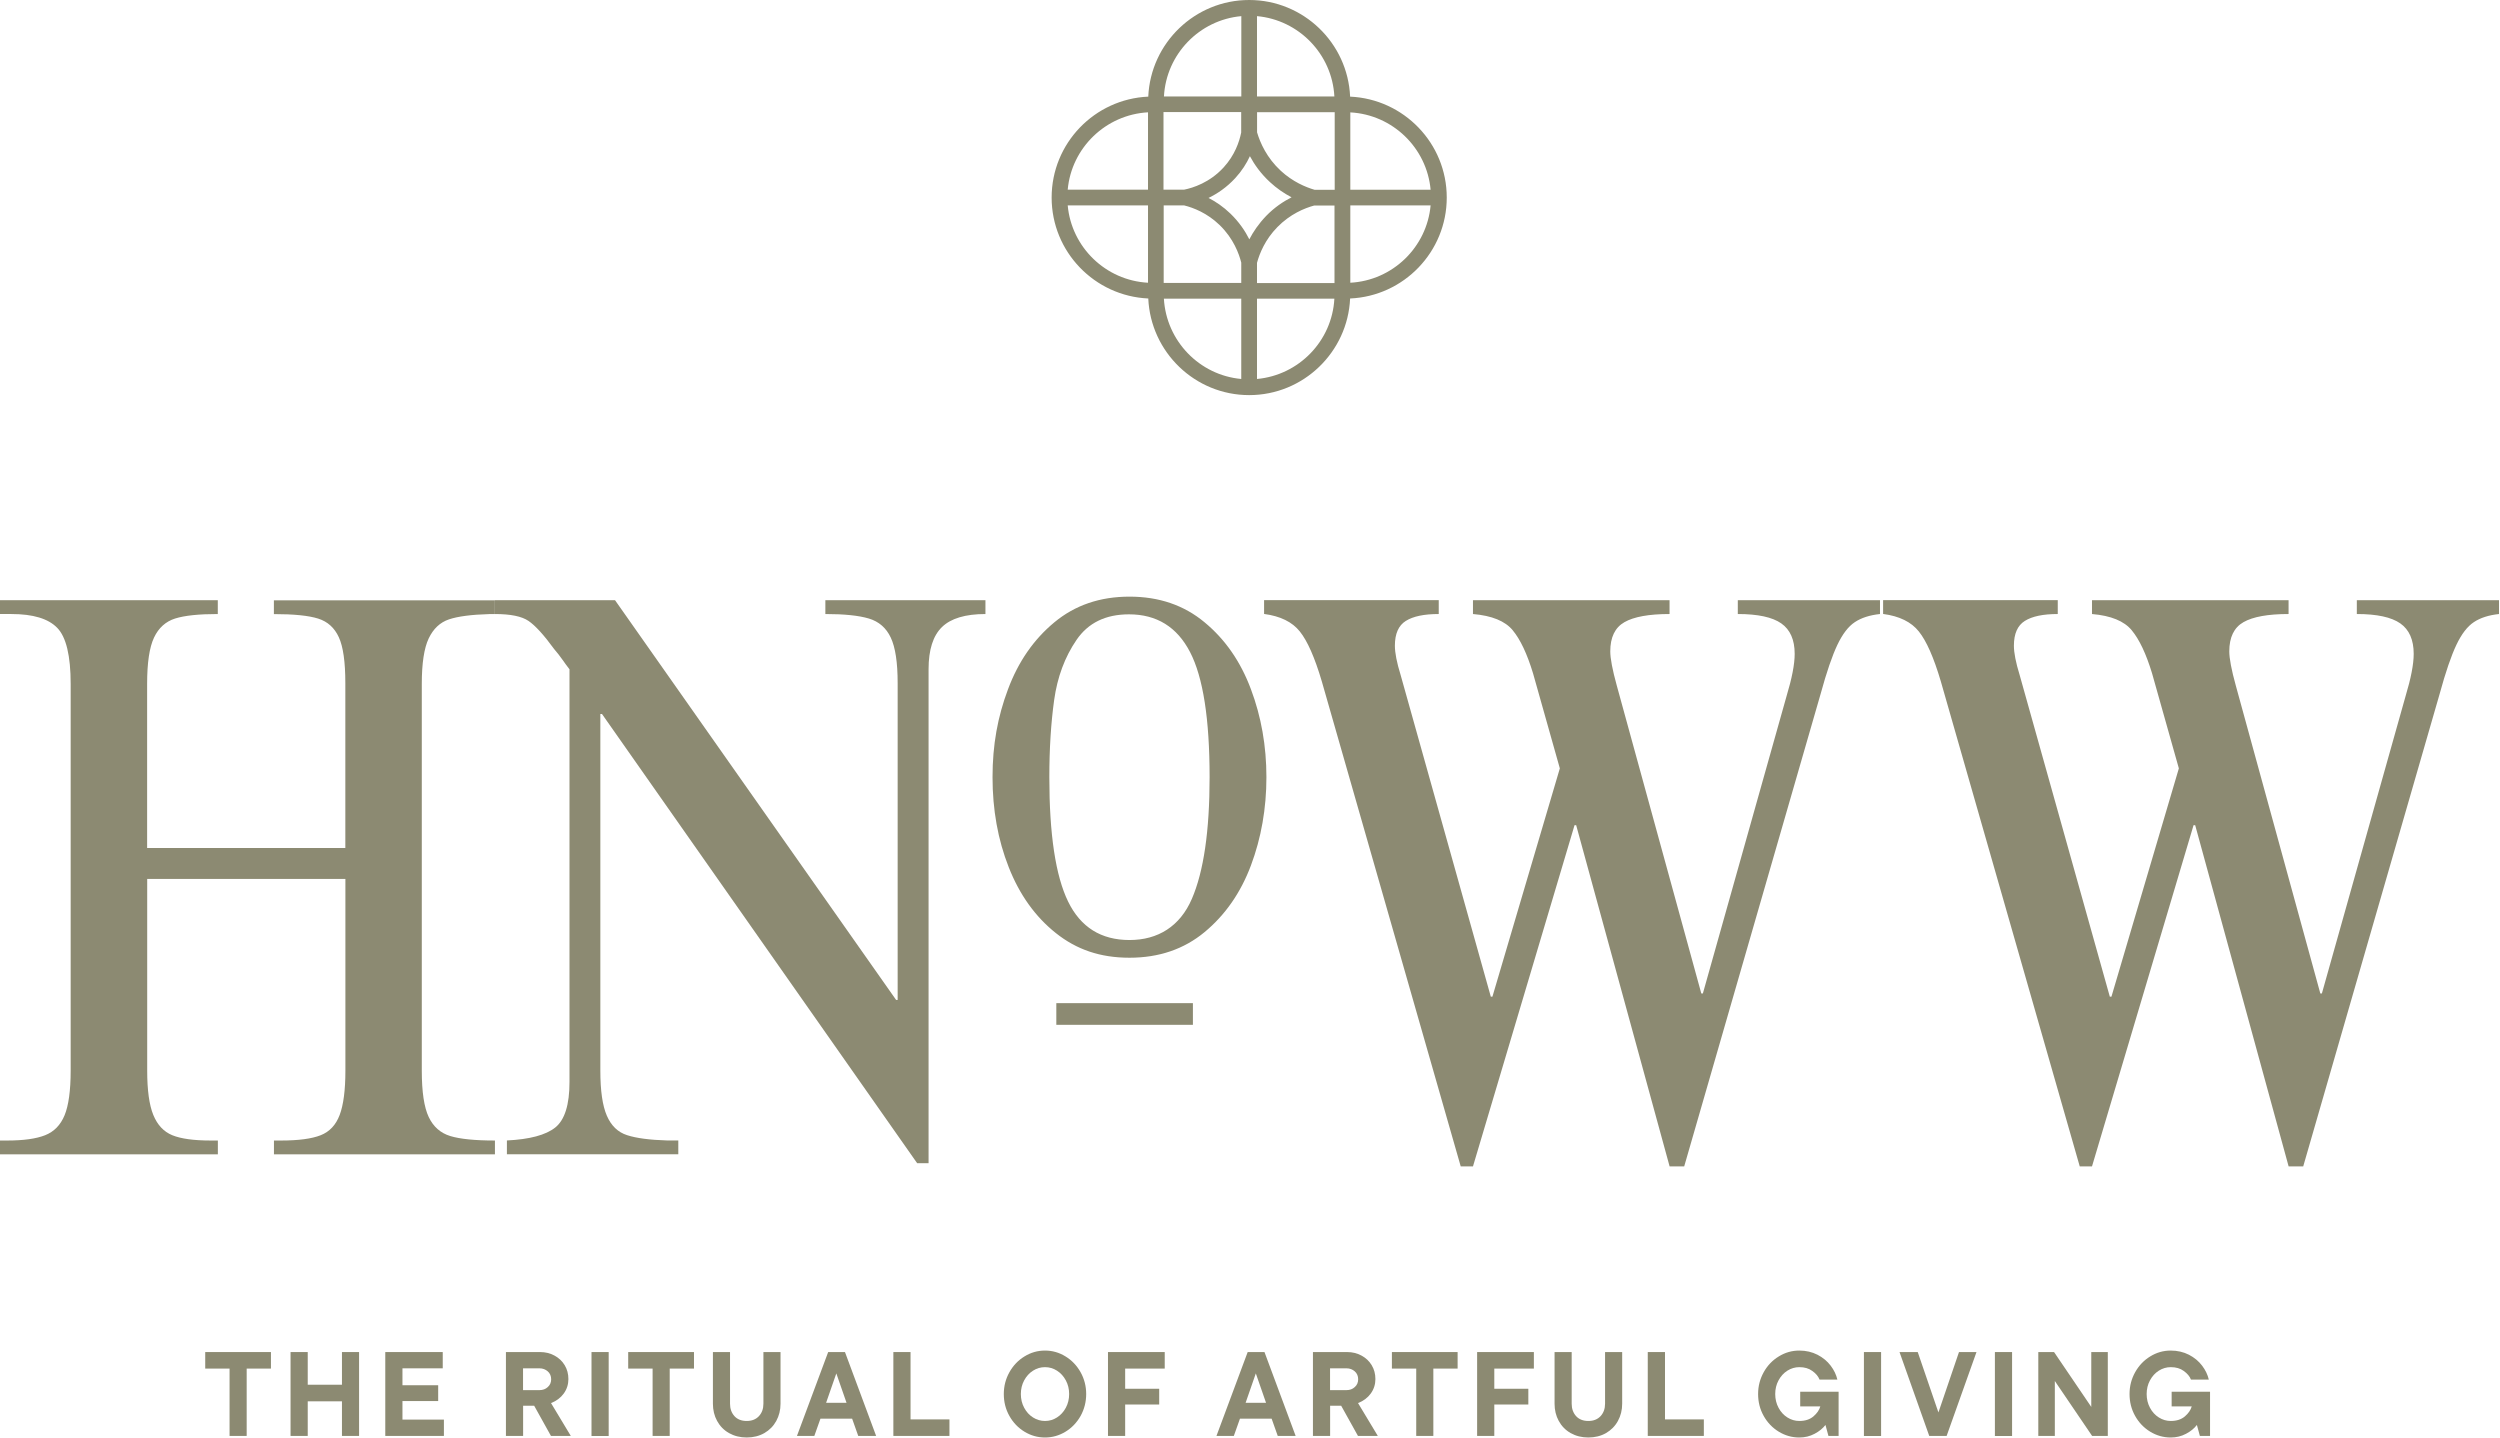
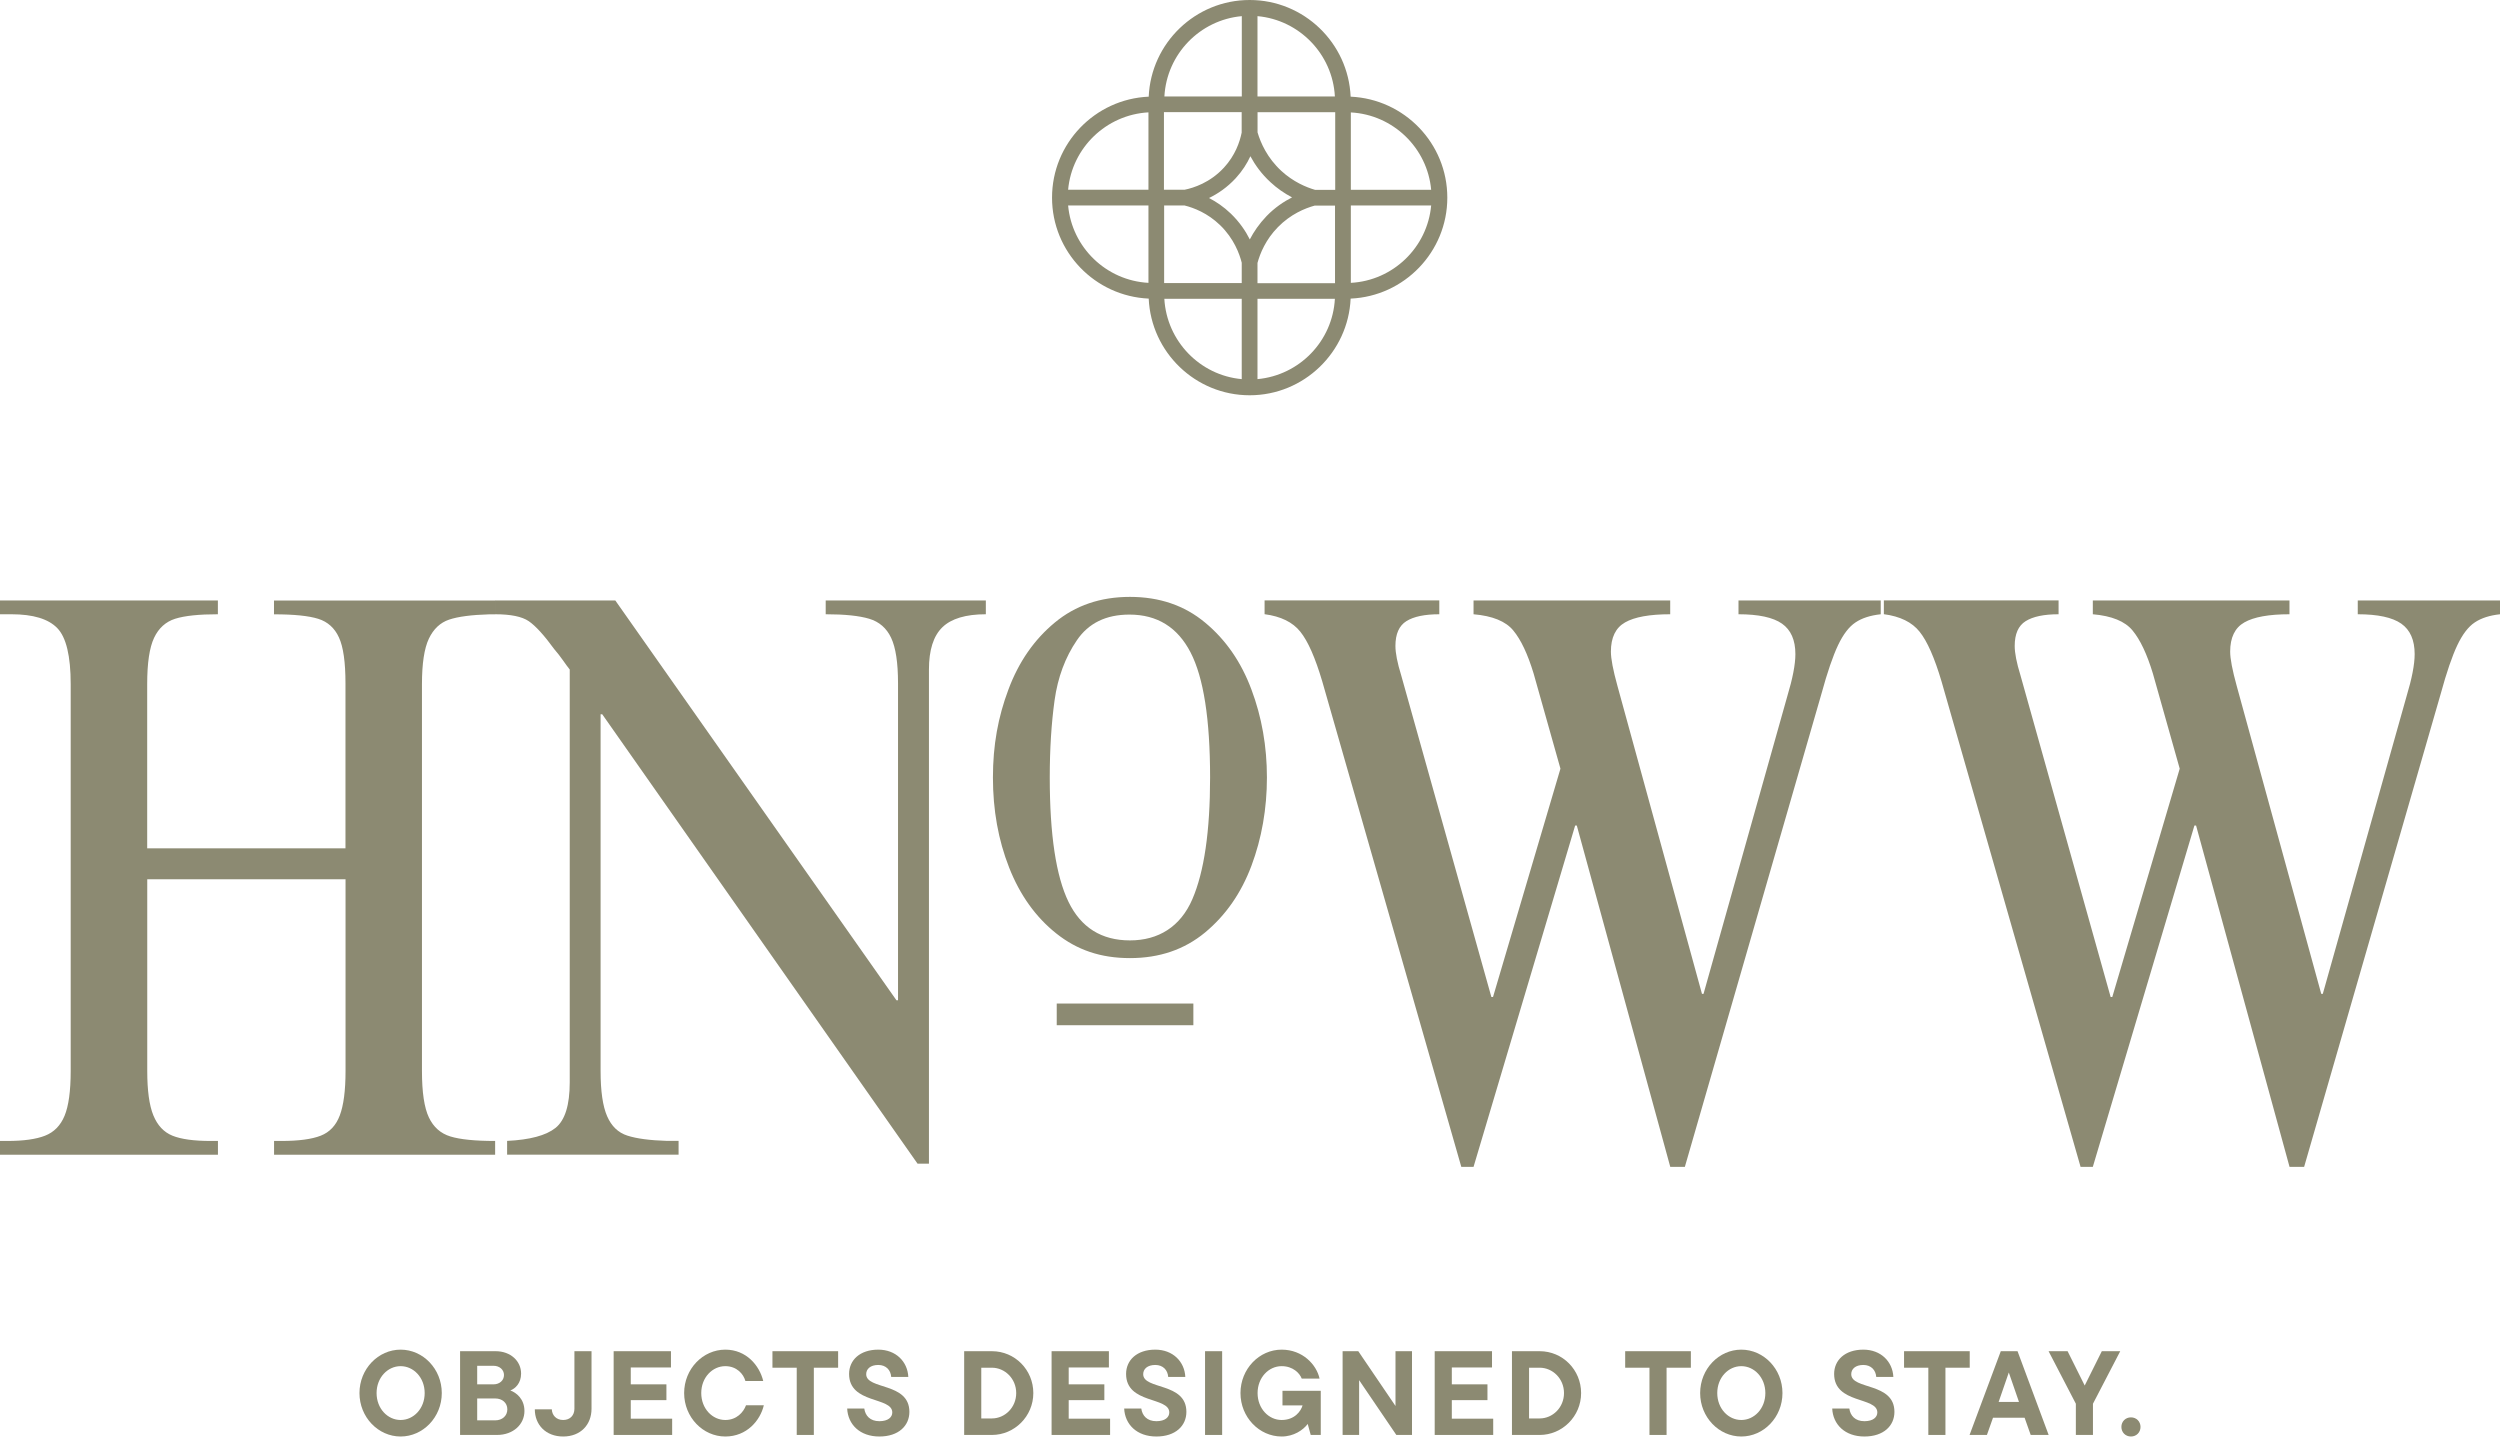
<svg xmlns="http://www.w3.org/2000/svg" width="400" height="230" viewBox="0 0 400 230" fill="none">
-   <path d="M231.48 31.609C231.48 22.926 224.609 15.846 216.019 15.461C215.644 6.872 208.544 0 199.871 0C191.198 0 184.098 6.872 183.723 15.461C175.144 15.836 168.262 22.916 168.262 31.609C168.262 40.303 175.144 47.372 183.723 47.758C184.108 56.347 191.198 63.218 199.871 63.218C208.544 63.218 215.634 56.337 216.019 47.758C224.609 47.383 231.48 40.282 231.48 31.609ZM228.898 30.36H216.05V17.981C222.818 18.345 228.294 23.655 228.898 30.36ZM213.541 45.29H201.12V42.052C201.537 40.522 202.432 38.325 204.379 36.336C206.42 34.254 208.689 33.317 210.282 32.88H213.52V45.279H213.531L213.541 45.29ZM186.18 32.859H189.439C190.959 33.233 193.145 34.087 195.123 35.992C197.372 38.158 198.257 40.646 198.601 42.021V45.269H186.19V32.848H186.18V32.859ZM186.18 17.929H198.59V21.208C198.288 22.697 197.57 24.842 195.758 26.81C193.541 29.215 190.896 30.058 189.449 30.349H186.159V17.918H186.169L186.18 17.929ZM199.892 38.293C199.225 36.961 198.257 35.524 196.872 34.181C195.717 33.067 194.509 32.255 193.364 31.672C194.759 30.995 196.258 29.995 197.633 28.507C198.694 27.351 199.455 26.143 199.985 24.988C200.714 26.352 201.755 27.82 203.223 29.163C204.244 30.11 205.41 30.922 206.649 31.568C205.327 32.244 203.9 33.192 202.578 34.556C201.391 35.795 200.516 37.086 199.892 38.293ZM210.314 30.36C208.887 29.943 206.836 29.079 204.941 27.34C202.682 25.258 201.631 22.864 201.131 21.177V17.949H213.552V30.37H210.314V30.36ZM213.5 15.43H201.12V2.582C207.815 3.186 213.135 8.662 213.5 15.43ZM198.611 2.582V15.43H186.232C186.596 8.662 191.906 3.186 198.611 2.582ZM183.681 17.97V30.349H170.833C171.437 23.655 176.914 18.345 183.681 17.97ZM170.833 32.859H183.681V45.238C176.914 44.873 171.437 39.564 170.833 32.859ZM186.222 47.789H198.601V60.636C191.917 60.033 186.607 54.556 186.222 47.789ZM201.12 60.636V47.789H213.5C213.135 54.556 207.825 60.022 201.12 60.636ZM216.05 45.238V32.859H228.898C228.294 39.564 222.818 44.873 216.05 45.238Z" fill="#8C8A72" />
-   <path d="M39.468 229.749H36.73V218.974H32.836V216.329H43.352V218.974H39.468V229.749Z" fill="#8C8A72" />
-   <path d="M54.713 221.556V216.329H57.452V229.749H54.713V224.211H49.237V229.749H46.488V216.329H49.237V221.556H54.713Z" fill="#8C8A72" />
-   <path d="M64.393 224.169V227.136H71.025V229.749H61.645V216.329H70.838V218.932H64.393V221.639H70.109V224.169H64.393Z" fill="#8C8A72" />
-   <path d="M83.687 218.932V222.42H86.311C86.842 222.42 87.29 222.264 87.644 221.93C88.008 221.608 88.185 221.191 88.185 220.681C88.185 220.171 88.008 219.744 87.644 219.421C87.279 219.099 86.842 218.932 86.311 218.932H83.687ZM88.154 229.749L85.468 224.919H83.698V229.749H80.949V216.329H86.405C87.259 216.329 88.029 216.517 88.716 216.891C89.414 217.266 89.955 217.776 90.351 218.432C90.746 219.088 90.944 219.827 90.944 220.66C90.944 221.493 90.694 222.295 90.195 222.972C89.695 223.659 89.018 224.159 88.164 224.492L91.329 229.749H88.164H88.154Z" fill="#8C8A72" />
-   <path d="M97.389 216.329H94.641V229.76H97.389V216.329Z" fill="#8C8A72" />
-   <path d="M107.154 229.749H104.416V218.974H100.512V216.329H111.038V218.974H107.154V229.749Z" fill="#8C8A72" />
-   <path d="M119.47 229.999C118.418 229.999 117.471 229.76 116.638 229.291C115.816 228.823 115.18 228.167 114.733 227.344C114.285 226.522 114.066 225.606 114.066 224.596V216.329H116.805V224.596C116.805 225.398 117.044 226.064 117.513 226.584C117.981 227.095 118.637 227.355 119.47 227.355C120.303 227.355 120.948 227.095 121.427 226.584C121.906 226.064 122.146 225.398 122.146 224.596V216.329H124.884V224.596C124.884 225.606 124.655 226.522 124.207 227.344C123.759 228.167 123.124 228.812 122.302 229.291C121.479 229.76 120.532 229.999 119.47 229.999Z" fill="#8C8A72" />
-   <path d="M135.445 224.45L133.811 219.744L132.176 224.45H135.445ZM140.203 229.749H137.319L136.341 226.99H131.27L130.292 229.749H127.512L132.509 216.329H135.195L140.182 229.749H140.203Z" fill="#8C8A72" />
-   <path d="M151.912 229.749H142.938V216.329H145.686V227.105H151.912V229.749Z" fill="#8C8A72" />
-   <path d="M167.2 227.355C167.897 227.355 168.533 227.168 169.116 226.793C169.709 226.418 170.178 225.897 170.532 225.242C170.886 224.586 171.063 223.846 171.063 223.045C171.063 222.243 170.886 221.514 170.532 220.858C170.178 220.202 169.709 219.682 169.116 219.307C168.533 218.932 167.897 218.745 167.2 218.745C166.502 218.745 165.878 218.932 165.284 219.307C164.691 219.682 164.222 220.202 163.868 220.858C163.514 221.514 163.337 222.243 163.337 223.045C163.337 223.846 163.514 224.586 163.868 225.242C164.222 225.908 164.691 226.418 165.284 226.793C165.878 227.168 166.513 227.355 167.2 227.355ZM167.2 230C166.023 230 164.93 229.687 163.92 229.073C162.91 228.459 162.098 227.615 161.505 226.553C160.901 225.481 160.609 224.315 160.609 223.045C160.609 221.775 160.911 220.629 161.505 219.557C162.109 218.484 162.91 217.641 163.92 217.027C164.93 216.402 166.023 216.09 167.2 216.09C168.376 216.09 169.47 216.402 170.479 217.027C171.489 217.641 172.291 218.484 172.895 219.557C173.488 220.619 173.79 221.785 173.79 223.045C173.79 224.304 173.488 225.481 172.895 226.553C172.291 227.615 171.489 228.459 170.479 229.073C169.47 229.687 168.376 230 167.2 230Z" fill="#8C8A72" />
-   <path d="M186.356 216.329V218.974H180.026V222.201H185.471V224.721H180.026V229.749H177.277V216.329H186.356Z" fill="#8C8A72" />
-   <path d="M202.566 224.45L200.932 219.744L199.297 224.45H202.566ZM207.324 229.749H204.44L203.462 226.99H198.391L197.413 229.749H194.633L199.63 216.329H202.316L207.304 229.749H207.324Z" fill="#8C8A72" />
-   <path d="M212.809 218.932V222.42H215.432C215.963 222.42 216.411 222.264 216.765 221.93C217.129 221.608 217.306 221.191 217.306 220.681C217.306 220.171 217.129 219.744 216.765 219.421C216.4 219.099 215.963 218.932 215.432 218.932H212.809ZM217.275 229.749L214.589 224.919H212.819V229.749H210.07V216.329H215.526C216.38 216.329 217.15 216.517 217.837 216.891C218.535 217.266 219.076 217.776 219.472 218.432C219.868 219.088 220.065 219.827 220.065 220.66C220.065 221.493 219.815 222.295 219.316 222.972C218.816 223.659 218.139 224.159 217.285 224.492L220.451 229.749H217.285H217.275Z" fill="#8C8A72" />
-   <path d="M229.335 229.749H226.597V218.974H222.703V216.329H233.219V218.974H229.335V229.749Z" fill="#8C8A72" />
-   <path d="M245.419 216.329V218.974H239.088V222.201H244.534V224.721H239.088V229.749H236.34V216.329H245.419Z" fill="#8C8A72" />
-   <path d="M254.134 229.999C253.082 229.999 252.135 229.76 251.302 229.291C250.48 228.823 249.844 228.167 249.397 227.344C248.949 226.522 248.73 225.606 248.73 224.596V216.329H251.469V224.596C251.469 225.398 251.708 226.064 252.177 226.584C252.645 227.095 253.301 227.355 254.134 227.355C254.967 227.355 255.612 227.095 256.091 226.584C256.57 226.064 256.81 225.398 256.81 224.596V216.329H259.548V224.596C259.548 225.606 259.319 226.522 258.871 227.344C258.424 228.167 257.788 228.812 256.966 229.291C256.143 229.76 255.196 229.999 254.134 229.999Z" fill="#8C8A72" />
-   <path d="M272.615 229.749H263.641V216.329H266.4V227.105H272.615V229.749Z" fill="#8C8A72" />
-   <path d="M288.044 222.68H294.176V229.75H292.552L292.073 227.99C291.656 228.542 291.084 229.01 290.334 229.406C289.595 229.802 288.783 230 287.887 230C286.711 230 285.618 229.687 284.608 229.073C283.598 228.459 282.786 227.615 282.192 226.553C281.588 225.481 281.297 224.315 281.297 223.045C281.297 221.775 281.599 220.629 282.192 219.557C282.786 218.484 283.598 217.641 284.608 217.027C285.618 216.402 286.711 216.09 287.887 216.09C288.96 216.09 289.928 216.319 290.792 216.756C291.656 217.204 292.364 217.787 292.906 218.505C293.447 219.213 293.801 219.963 293.978 220.733H291.125C290.927 220.223 290.553 219.765 289.98 219.359C289.418 218.943 288.731 218.745 287.898 218.745C287.211 218.745 286.575 218.932 285.982 219.307C285.389 219.682 284.92 220.202 284.566 220.858C284.212 221.514 284.035 222.243 284.035 223.045C284.035 223.846 284.212 224.586 284.566 225.242C284.92 225.908 285.389 226.418 285.982 226.793C286.575 227.168 287.211 227.355 287.898 227.355C288.835 227.355 289.584 227.105 290.147 226.626C290.719 226.137 291.084 225.606 291.25 225.023H288.033V222.68H288.044Z" fill="#8C8A72" />
-   <path d="M300.975 216.329H298.227V229.76H300.975V216.329Z" fill="#8C8A72" />
-   <path d="M310.148 225.991L313.438 216.329H316.239L311.46 229.749H308.68L303.922 216.329H306.837L310.148 225.991Z" fill="#8C8A72" />
-   <path d="M321.932 216.329H319.184V229.76H321.932V216.329Z" fill="#8C8A72" />
-   <path d="M334.604 225.106V216.329H337.248V229.749H334.739L328.773 220.962V229.749H326.129V216.329H328.648L334.604 225.106Z" fill="#8C8A72" />
-   <path d="M347.473 222.68H353.606V229.75H351.981L351.502 227.99C351.086 228.542 350.513 229.01 349.764 229.406C349.025 229.802 348.212 230 347.317 230C346.141 230 345.047 229.687 344.037 229.073C343.027 228.459 342.215 227.615 341.622 226.553C341.018 225.481 340.727 224.315 340.727 223.045C340.727 221.775 341.028 220.629 341.622 219.557C342.226 218.484 343.027 217.641 344.037 217.027C345.047 216.402 346.141 216.09 347.317 216.09C348.389 216.09 349.358 216.319 350.222 216.756C351.086 217.204 351.794 217.787 352.335 218.505C352.877 219.213 353.231 219.963 353.408 220.733H350.555C350.357 220.223 349.972 219.765 349.41 219.359C348.848 218.943 348.16 218.745 347.327 218.745C346.64 218.745 346.005 218.932 345.412 219.307C344.818 219.682 344.35 220.202 343.996 220.858C343.642 221.514 343.465 222.243 343.465 223.045C343.465 223.846 343.642 224.586 343.996 225.242C344.35 225.908 344.818 226.418 345.412 226.793C346.005 227.168 346.64 227.355 347.327 227.355C348.264 227.355 349.014 227.105 349.576 226.626C350.149 226.137 350.513 225.606 350.68 225.023H347.463V222.68H347.473Z" fill="#8C8A72" />
-   <path d="M34.847 98.245C31.807 98.245 29.537 98.484 28.017 98.963C26.508 99.442 25.373 100.462 24.644 102.014C23.905 103.575 23.54 106.043 23.54 109.427V135.684H55.254V109.302C55.254 105.918 54.91 103.471 54.213 101.961C53.525 100.452 52.422 99.452 50.902 98.973C49.382 98.495 47.029 98.255 43.822 98.255V96.048H79.179V98.255H78.273C75.41 98.338 73.266 98.619 71.839 99.098C70.413 99.577 69.33 100.598 68.591 102.149C67.852 103.711 67.487 106.136 67.487 109.427V171.302C67.487 174.686 67.852 177.153 68.591 178.715C69.33 180.277 70.475 181.287 72.037 181.765C73.599 182.244 75.983 182.484 79.19 182.484V184.691H43.832V182.484H44.998C47.768 182.484 49.871 182.203 51.297 181.641C52.734 181.078 53.744 179.996 54.348 178.392C54.952 176.789 55.264 174.425 55.264 171.302V140.63H23.551V171.302C23.551 174.425 23.873 176.789 24.529 178.392C25.185 179.996 26.195 181.078 27.58 181.641C28.965 182.203 31.005 182.484 33.691 182.484H34.858V184.691H0V182.484H1.166C3.769 182.484 5.778 182.203 7.205 181.641C8.642 181.078 9.683 180.016 10.328 178.455C10.974 176.893 11.307 174.509 11.307 171.302V109.427C11.307 104.918 10.588 101.93 9.162 100.462C7.736 98.984 5.289 98.245 1.822 98.245H0V96.037H34.847V98.245Z" fill="#8C8A72" />
-   <path d="M143.365 159.985H143.625V109.291C143.625 106.001 143.261 103.575 142.522 102.014C141.793 100.462 140.617 99.442 139.013 98.963C137.41 98.484 135.088 98.245 132.058 98.245V96.037H157.671V98.245C154.464 98.245 152.142 98.942 150.716 100.327C149.289 101.712 148.571 103.96 148.571 107.084V186.117H146.749L96.316 114.237H96.055V171.302C96.055 174.509 96.399 176.914 97.097 178.517C97.794 180.12 98.867 181.162 100.345 181.63C101.823 182.109 103.947 182.39 106.717 182.473H108.528V184.681H81.105V182.473C84.749 182.296 87.32 181.609 88.84 180.402C90.36 179.183 91.12 176.758 91.12 173.114V107.084C90.777 106.647 90.402 106.147 90.017 105.585C89.621 105.022 89.173 104.439 88.653 103.836C87.008 101.576 85.644 100.087 84.561 99.348C83.478 98.609 81.688 98.245 79.168 98.245V96.037H98.408L143.376 159.985H143.365Z" fill="#8C8A72" />
-   <path d="M230.198 98.244C227.856 98.244 226.107 98.608 224.93 99.347C223.764 100.076 223.181 101.398 223.181 103.314C223.181 104.439 223.483 106 224.097 107.989L238.528 159.463H238.788L249.574 122.94L245.285 107.729C244.337 104.605 243.254 102.315 242.036 100.847C240.828 99.368 238.705 98.504 235.675 98.244V96.037H267.128V98.244C263.838 98.244 261.422 98.681 259.913 99.545C258.393 100.409 257.643 101.971 257.643 104.22C257.643 105.344 257.987 107.166 258.684 109.686L272.209 158.953H272.459L285.848 111.383C286.712 108.52 287.149 106.271 287.149 104.616C287.149 102.367 286.431 100.743 285.004 99.743C283.578 98.743 281.256 98.244 278.049 98.244V96.037H300.799V98.244C299.154 98.421 297.81 98.848 296.769 99.545C295.728 100.232 294.802 101.45 293.979 103.179C293.157 104.907 292.261 107.51 291.314 110.977L269.47 186.627H267.138L252.187 132.029H251.927L235.675 186.627H233.717L211.489 109.02C210.364 105.209 209.188 102.544 207.97 101.034C206.762 99.514 204.857 98.577 202.254 98.233V96.026H230.198V98.233V98.244Z" fill="#8C8A72" />
-   <path d="M329.241 98.244C326.899 98.244 325.15 98.608 323.973 99.347C322.807 100.076 322.224 101.398 322.224 103.314C322.224 104.439 322.526 106 323.14 107.989L337.57 159.463H337.831L348.617 122.94L344.328 107.729C343.38 104.605 342.297 102.315 341.079 100.847C339.871 99.368 337.747 98.504 334.718 98.244V96.037H366.171V98.244C362.87 98.244 360.465 98.681 358.956 99.545C357.436 100.409 356.686 101.971 356.686 104.22C356.686 105.344 357.029 107.166 357.727 109.686L371.252 158.953H371.501L384.891 111.383C385.755 108.52 386.192 106.271 386.192 104.616C386.192 102.367 385.474 100.743 384.047 99.743C382.621 98.743 380.299 98.244 377.092 98.244V96.037H399.842V98.244C398.197 98.421 396.853 98.848 395.812 99.545C394.771 100.232 393.844 101.45 393.022 103.179C392.199 104.907 391.304 107.51 390.357 110.977L368.513 186.627H366.181L351.23 132.029H350.97L334.718 186.627H332.76L310.532 109.02C309.407 105.209 308.231 102.544 307.013 101.034C305.805 99.514 303.9 98.577 301.297 98.233V96.026H329.241V98.233V98.244Z" fill="#8C8A72" />
-   <path d="M167.894 124.354C167.894 133.496 168.893 140.128 170.892 144.24C172.891 148.353 176.171 150.404 180.721 150.404C185.271 150.404 188.8 148.217 190.695 143.824C192.59 139.44 193.537 132.944 193.537 124.344C193.537 115.036 192.496 108.362 190.414 104.343C188.332 100.314 185.073 98.294 180.638 98.294C176.9 98.294 174.099 99.658 172.235 102.396C170.372 105.124 169.175 108.331 168.664 112.006C168.154 115.681 167.894 119.794 167.894 124.344M180.721 95.462C185.427 95.462 189.435 96.826 192.725 99.564C196.026 102.292 198.504 105.863 200.149 110.278C201.804 114.682 202.627 119.378 202.627 124.354C202.627 129.331 201.794 134.089 200.149 138.472C198.504 142.855 196.026 146.406 192.725 149.144C189.425 151.872 185.427 153.236 180.721 153.236C176.015 153.236 172.246 151.924 168.945 149.3C165.645 146.676 163.125 143.157 161.397 138.753C159.658 134.349 158.805 129.539 158.805 124.354C158.805 119.169 159.627 114.682 161.283 110.278C162.928 105.863 165.406 102.292 168.706 99.564C172.006 96.826 176.015 95.462 180.721 95.462Z" fill="#8C8A72" />
-   <path d="M190.865 160.504H169.012V163.971H190.865V160.504Z" fill="#8C8A72" />
+   <path d="M231.57 31.622C231.57 22.935 224.695 15.852 216.102 15.467C215.728 6.874 208.624 0 199.948 0C191.272 0 184.168 6.874 183.793 15.467C175.211 15.842 168.326 22.925 168.326 31.622C168.326 40.319 175.211 47.391 183.793 47.776C184.179 56.369 191.272 63.243 199.948 63.243C208.624 63.243 215.717 56.359 216.102 47.776C224.695 47.401 231.57 40.298 231.57 31.622ZM228.987 30.372H216.134V17.988C222.904 18.352 228.382 23.664 228.987 30.372ZM213.624 45.308H201.198V42.069C201.614 40.538 202.51 38.34 204.458 36.35C206.499 34.267 208.77 33.33 210.363 32.892H213.603V45.297H213.613L213.624 45.308ZM186.251 32.872H189.511C191.032 33.247 193.219 34.101 195.198 36.007C197.448 38.173 198.333 40.663 198.677 42.037V45.287H186.262V32.861H186.251V32.872ZM186.251 17.936H198.667V21.217C198.365 22.706 197.646 24.852 195.834 26.82C193.615 29.226 190.97 30.07 189.522 30.361H186.231V17.925H186.241L186.251 17.936ZM199.969 38.309C199.302 36.975 198.333 35.538 196.948 34.194C195.792 33.08 194.584 32.267 193.438 31.684C194.834 31.007 196.334 30.007 197.709 28.518C198.771 27.362 199.531 26.154 200.062 24.997C200.792 26.362 201.833 27.831 203.302 29.174C204.322 30.122 205.489 30.934 206.728 31.58C205.406 32.257 203.979 33.205 202.656 34.569C201.469 35.809 200.594 37.1 199.969 38.309ZM210.395 30.372C208.968 29.955 206.916 29.091 205.02 27.351C202.76 25.268 201.708 22.873 201.208 21.185V17.956H213.634V30.382H210.395V30.372ZM213.582 15.436H201.198V2.583C207.895 3.187 213.217 8.666 213.582 15.436ZM198.688 2.583V15.436H186.303C186.668 8.666 191.98 3.187 198.688 2.583ZM183.752 17.977V30.361H170.899C171.503 23.664 176.982 18.352 183.752 17.977ZM170.899 32.872H183.752V45.256C176.982 44.891 171.503 39.579 170.899 32.872ZM186.293 47.808H198.677V60.66C191.99 60.056 186.678 54.578 186.293 47.808ZM201.198 60.66V47.808H213.582C213.217 54.578 207.905 60.046 201.198 60.66ZM216.134 45.256V32.872H228.987C228.382 39.579 222.904 44.891 216.134 45.256Z" fill="#8C8A72" />
+   <path d="M34.861 98.281C31.82 98.281 29.549 98.521 28.028 99C26.518 99.479 25.383 100.5 24.654 102.052C23.914 103.614 23.55 106.083 23.55 109.468V135.736H55.276V109.343C55.276 105.958 54.932 103.51 54.234 102C53.547 100.49 52.443 99.49 50.922 99.011C49.401 98.531 47.047 98.292 43.839 98.292V96.084H79.211V98.292H78.304C75.44 98.375 73.294 98.656 71.868 99.136C70.441 99.615 69.357 100.635 68.618 102.187C67.878 103.75 67.514 106.177 67.514 109.468V171.368C67.514 174.753 67.878 177.221 68.618 178.784C69.357 180.346 70.503 181.356 72.066 181.835C73.628 182.315 76.013 182.554 79.221 182.554V184.762H43.85V182.554H45.016C47.787 182.554 49.891 182.273 51.318 181.71C52.755 181.148 53.765 180.065 54.369 178.461C54.974 176.857 55.286 174.492 55.286 171.368V140.683H23.56V171.368C23.56 174.492 23.883 176.857 24.539 178.461C25.195 180.065 26.206 181.148 27.591 181.71C28.976 182.273 31.018 182.554 33.705 182.554H34.871V184.762H0V182.554H1.167C3.77 182.554 5.781 182.273 7.208 181.71C8.645 181.148 9.687 180.086 10.332 178.523C10.978 176.961 11.311 174.576 11.311 171.368V109.468C11.311 104.958 10.593 101.969 9.166 100.5C7.739 99.021 5.291 98.281 1.823 98.281H0V96.073H34.861V98.281Z" fill="#8C8A72" />
+   <path d="M143.423 160.046H143.684V109.332C143.684 106.041 143.319 103.614 142.58 102.052C141.85 100.5 140.674 99.479 139.07 99C137.466 98.521 135.143 98.281 132.112 98.281V96.073H157.734V98.281C154.526 98.281 152.204 98.979 150.777 100.365C149.35 101.75 148.631 104 148.631 107.124V186.189H146.808L96.355 114.28H96.095V171.368C96.095 174.576 96.439 176.982 97.136 178.586C97.834 180.19 98.907 181.231 100.386 181.7C101.865 182.179 103.99 182.46 106.76 182.544H108.573V184.752H81.138V182.544C84.783 182.367 87.356 181.679 88.877 180.471C90.397 179.252 91.158 176.825 91.158 173.18V107.124C90.814 106.687 90.439 106.187 90.054 105.624C89.658 105.062 89.21 104.479 88.689 103.875C87.044 101.614 85.679 100.125 84.596 99.386C83.513 98.646 81.721 98.281 79.201 98.281V96.073H98.449L143.434 160.046H143.423Z" fill="#8C8A72" />
+   <path d="M230.288 98.281C227.945 98.281 226.195 98.646 225.018 99.386C223.852 100.115 223.268 101.437 223.268 103.354C223.268 104.479 223.57 106.041 224.185 108.031L238.621 159.525H238.881L249.672 122.987L245.381 107.77C244.433 104.645 243.35 102.354 242.131 100.885C240.923 99.406 238.798 98.542 235.767 98.281V96.073H267.233V98.281C263.941 98.281 261.525 98.719 260.015 99.584C258.494 100.448 257.744 102.01 257.744 104.26C257.744 105.385 258.088 107.208 258.786 109.728L272.315 159.015H272.565L285.96 111.426C286.824 108.562 287.262 106.312 287.262 104.656C287.262 102.406 286.543 100.781 285.116 99.781C283.689 98.781 281.367 98.281 278.159 98.281V96.073H300.917V98.281C299.271 98.459 297.927 98.886 296.886 99.584C295.844 100.271 294.917 101.49 294.094 103.219C293.272 104.948 292.376 107.551 291.428 111.02L269.576 186.699H267.243L252.286 132.08H252.026L235.767 186.699H233.809L211.572 109.062C210.447 105.25 209.27 102.583 208.051 101.073C206.843 99.552 204.937 98.615 202.333 98.271V96.063H230.288V98.271V98.281Z" fill="#8C8A72" />
+   <path d="M329.372 98.281C327.028 98.281 325.279 98.646 324.102 99.386C322.935 100.115 322.352 101.437 322.352 103.354C322.352 104.479 322.654 106.041 323.268 108.031L337.704 159.525H337.965L348.755 122.987L344.464 107.77C343.516 104.645 342.433 102.354 341.214 100.885C340.006 99.406 337.881 98.542 334.851 98.281V96.073H366.316V98.281C363.014 98.281 360.608 98.719 359.098 99.584C357.577 100.448 356.827 102.01 356.827 104.26C356.827 105.385 357.171 107.208 357.869 109.728L371.399 159.015H371.649L385.043 111.426C385.908 108.562 386.345 106.312 386.345 104.656C386.345 102.406 385.627 100.781 384.2 99.781C382.773 98.781 380.45 98.281 377.242 98.281V96.073H400V98.281C398.354 98.459 397.011 98.886 395.969 99.584C394.928 100.271 394.001 101.49 393.178 103.219C392.355 104.948 391.459 107.551 390.511 111.02L368.66 186.699H366.326L351.37 132.08H351.109L334.851 186.699H332.892L310.655 109.062C309.53 105.25 308.353 102.583 307.135 101.073C305.926 99.552 304.02 98.615 301.417 98.271V96.063H329.372V98.271V98.281Z" fill="#8C8A72" />
+   <path d="M167.961 124.404C167.961 133.549 168.961 140.184 170.961 144.298C172.961 148.412 176.242 150.464 180.793 150.464C185.345 150.464 188.876 148.276 190.772 143.881C192.667 139.496 193.615 132.997 193.615 124.393C193.615 115.082 192.574 108.406 190.49 104.385C188.407 100.354 185.147 98.334 180.71 98.334C176.971 98.334 174.169 99.698 172.305 102.437C170.44 105.166 169.243 108.374 168.732 112.051C168.222 115.728 167.961 119.842 167.961 124.393M180.793 95.501C185.501 95.501 189.511 96.865 192.803 99.604C196.104 102.333 198.583 105.906 200.229 110.322C201.885 114.728 202.708 119.425 202.708 124.404C202.708 129.383 201.875 134.142 200.229 138.527C198.583 142.912 196.104 146.464 192.803 149.203C189.501 151.932 185.501 153.297 180.793 153.297C176.086 153.297 172.315 151.984 169.013 149.36C165.712 146.735 163.191 143.214 161.462 138.809C159.723 134.403 158.869 129.591 158.869 124.404C158.869 119.217 159.691 114.728 161.348 110.322C162.993 105.906 165.472 102.333 168.774 99.604C172.076 96.865 176.086 95.501 180.793 95.501Z" fill="#8C8A72" />
+   <path d="M190.939 160.567H169.077V164.035H190.939V160.567Z" fill="#8C8A72" />
+   <path d="M64.1 229.841C60.521 229.841 57.515 226.759 57.515 222.892C57.515 219.025 60.521 215.943 64.1 215.943C67.68 215.943 70.685 219.025 70.685 222.892C70.685 226.759 67.68 229.841 64.1 229.841ZM64.1 227.199C66.168 227.199 67.948 225.381 67.948 222.892C67.948 220.403 66.168 218.585 64.1 218.585C62.033 218.585 60.253 220.403 60.253 222.892C60.253 225.381 62.033 227.199 64.1 227.199Z" fill="#8C8A72" />
+   <path d="M81.653 222.471C82.591 222.815 83.911 223.811 83.911 225.763C83.911 227.888 82.131 229.592 79.528 229.592H73.612V216.192H79.298C81.71 216.192 83.375 217.781 83.375 219.772C83.375 221.322 82.437 222.184 81.653 222.471ZM78.972 218.527H76.35V221.495H78.972C79.93 221.495 80.638 220.863 80.638 220.001C80.638 219.159 79.93 218.527 78.972 218.527ZM76.35 227.257H79.221C80.37 227.257 81.174 226.529 81.174 225.495C81.174 224.462 80.37 223.753 79.221 223.753H76.35V227.257Z" fill="#8C8A72" />
+   <path d="M90.107 229.841C87.332 229.841 85.57 227.965 85.57 225.495H88.289C88.327 226.414 88.978 227.199 90.107 227.199C91.237 227.199 91.907 226.433 91.907 225.4V216.192H94.644V225.4C94.644 227.946 92.902 229.841 90.107 229.841Z" fill="#8C8A72" />
+   <path d="M100.922 224.021V226.989H107.545V229.592H98.184V216.192H107.354V218.795H100.922V221.495H106.626V224.021H100.922Z" fill="#8C8A72" />
+   <path d="M116.048 229.841C112.468 229.841 109.463 226.759 109.463 222.892C109.463 219.025 112.468 215.943 116.048 215.943C119.417 215.943 121.523 218.489 122.116 220.959H119.264C118.958 219.829 117.866 218.585 116.048 218.585C113.98 218.585 112.2 220.403 112.2 222.892C112.2 225.381 113.98 227.199 116.048 227.199C117.866 227.199 118.958 225.955 119.36 224.845H122.212C121.638 227.276 119.494 229.841 116.048 229.841Z" fill="#8C8A72" />
+   <path d="M130.214 229.592H127.477V218.834H123.591V216.192H134.1V218.834H130.214V229.592Z" fill="#8C8A72" />
+   <path d="M140.697 229.841C137.577 229.841 135.663 227.907 135.548 225.361H138.285C138.438 226.491 139.204 227.391 140.697 227.391C142.114 227.391 142.765 226.74 142.765 225.993C142.765 223.447 135.854 224.672 135.854 219.829C135.854 217.628 137.577 215.943 140.525 215.943C143.339 215.943 145.215 217.857 145.33 220.308H142.592C142.516 219.217 141.769 218.393 140.525 218.393C139.261 218.393 138.591 219.044 138.591 219.867C138.591 222.394 145.502 221.131 145.502 225.897C145.502 228.118 143.779 229.841 140.697 229.841Z" fill="#8C8A72" />
+   <path d="M158.708 229.592H154.267V216.192H158.708C162.383 216.192 165.331 219.178 165.331 222.892C165.331 226.625 162.307 229.592 158.708 229.592ZM157.004 218.834V226.95H158.708C160.775 226.95 162.594 225.208 162.594 222.892C162.594 220.576 160.775 218.834 158.708 218.834H157.004Z" fill="#8C8A72" />
+   <path d="M170.991 224.021V226.989H177.615V229.592H168.254V216.192H177.423V218.795H170.991V221.495H176.696V224.021H170.991Z" fill="#8C8A72" />
+   <path d="M185.017 229.841C181.897 229.841 179.983 227.907 179.868 225.361H182.605C182.758 226.491 183.524 227.391 185.017 227.391C186.434 227.391 187.085 226.74 187.085 225.993C187.085 223.447 180.174 224.672 180.174 219.829C180.174 217.628 181.897 215.943 184.845 215.943C187.659 215.943 189.535 217.857 189.65 220.308H186.912C186.836 219.217 186.089 218.393 184.845 218.393C183.582 218.393 182.912 219.044 182.912 219.867C182.912 222.394 189.822 221.131 189.822 225.897C189.822 228.118 188.099 229.841 185.017 229.841Z" fill="#8C8A72" />
+   <path d="M195.544 229.592H192.807V216.192H195.544V229.592Z" fill="#8C8A72" />
+   <path d="M205.196 224.864V222.528H211.322V229.592H209.714L209.235 227.831C208.508 228.807 206.996 229.841 205.062 229.841C201.482 229.841 198.477 226.759 198.477 222.892C198.477 219.025 201.482 215.943 205.062 215.943C208.431 215.943 210.652 218.355 211.13 220.576H208.278C207.953 219.714 206.881 218.585 205.062 218.585C202.995 218.585 201.214 220.403 201.214 222.892C201.214 225.381 202.995 227.199 205.062 227.199C207.149 227.199 208.144 225.783 208.412 224.864H205.196Z" fill="#8C8A72" />
+   <path d="M223.279 224.959V216.192H225.92V229.592H223.413L217.459 220.825V229.592H214.817V216.192H217.325L223.279 224.959Z" fill="#8C8A72" />
+   <path d="M232.29 224.021V226.989H238.913V229.592H229.552V216.192H238.722V218.795H232.29V221.495H237.994V224.021H232.29Z" fill="#8C8A72" />
+   <path d="M246.354 229.592H241.913V216.192H246.354C250.029 216.192 252.977 219.178 252.977 222.892C252.977 226.625 249.953 229.592 246.354 229.592ZM244.65 218.834V226.95H246.354C248.421 226.95 250.24 225.208 250.24 222.892C250.24 220.576 248.421 218.834 246.354 218.834H244.65Z" fill="#8C8A72" />
+   <path d="M266.652 229.592H263.915V218.834H260.029V216.192H270.538V218.834H266.652V229.592Z" fill="#8C8A72" />
+   <path d="M278.609 229.841C275.029 229.841 272.024 226.759 272.024 222.892C272.024 219.025 275.029 215.943 278.609 215.943C282.189 215.943 285.194 219.025 285.194 222.892C285.194 226.759 282.189 229.841 278.609 229.841ZM278.609 227.199C280.676 227.199 282.457 225.381 282.457 222.892C282.457 220.403 280.676 218.585 278.609 218.585C276.542 218.585 274.761 220.403 274.761 222.892C274.761 225.381 276.542 227.199 278.609 227.199Z" fill="#8C8A72" />
+   <path d="M298.304 229.841C295.184 229.841 293.27 227.907 293.155 225.361H295.892C296.045 226.491 296.811 227.391 298.304 227.391C299.721 227.391 300.372 226.74 300.372 225.993C300.372 223.447 293.461 224.672 293.461 219.829C293.461 217.628 295.184 215.943 298.132 215.943C300.946 215.943 302.822 217.857 302.937 220.308H300.199C300.123 219.217 299.376 218.393 298.132 218.393C296.869 218.393 296.199 219.044 296.199 219.867C296.199 222.394 303.109 221.131 303.109 225.897C303.109 228.118 301.386 229.841 298.304 229.841Z" fill="#8C8A72" />
+   <path d="M311.271 229.592H308.534V218.834H304.648V216.192H315.157V218.834H311.271V229.592Z" fill="#8C8A72" />
+   <path d="M327.784 229.592H324.912L323.936 226.835H318.882L317.906 229.592H315.13L320.126 216.192H322.806L327.784 229.592ZM323.036 224.309L321.409 219.599L319.782 224.309H323.036Z" fill="#8C8A72" />
+   <path d="M333.553 221.686L336.29 216.192H339.238L334.874 224.596V229.592H332.136V224.596L327.772 216.192H330.815L333.553 221.686Z" fill="#8C8A72" />
+   <path d="M340.953 229.841C340.072 229.841 339.421 229.171 339.421 228.309C339.421 227.448 340.072 226.778 340.953 226.778C341.833 226.778 342.484 227.448 342.484 228.309C342.484 229.171 341.833 229.841 340.953 229.841Z" fill="#8C8A72" />
</svg>
